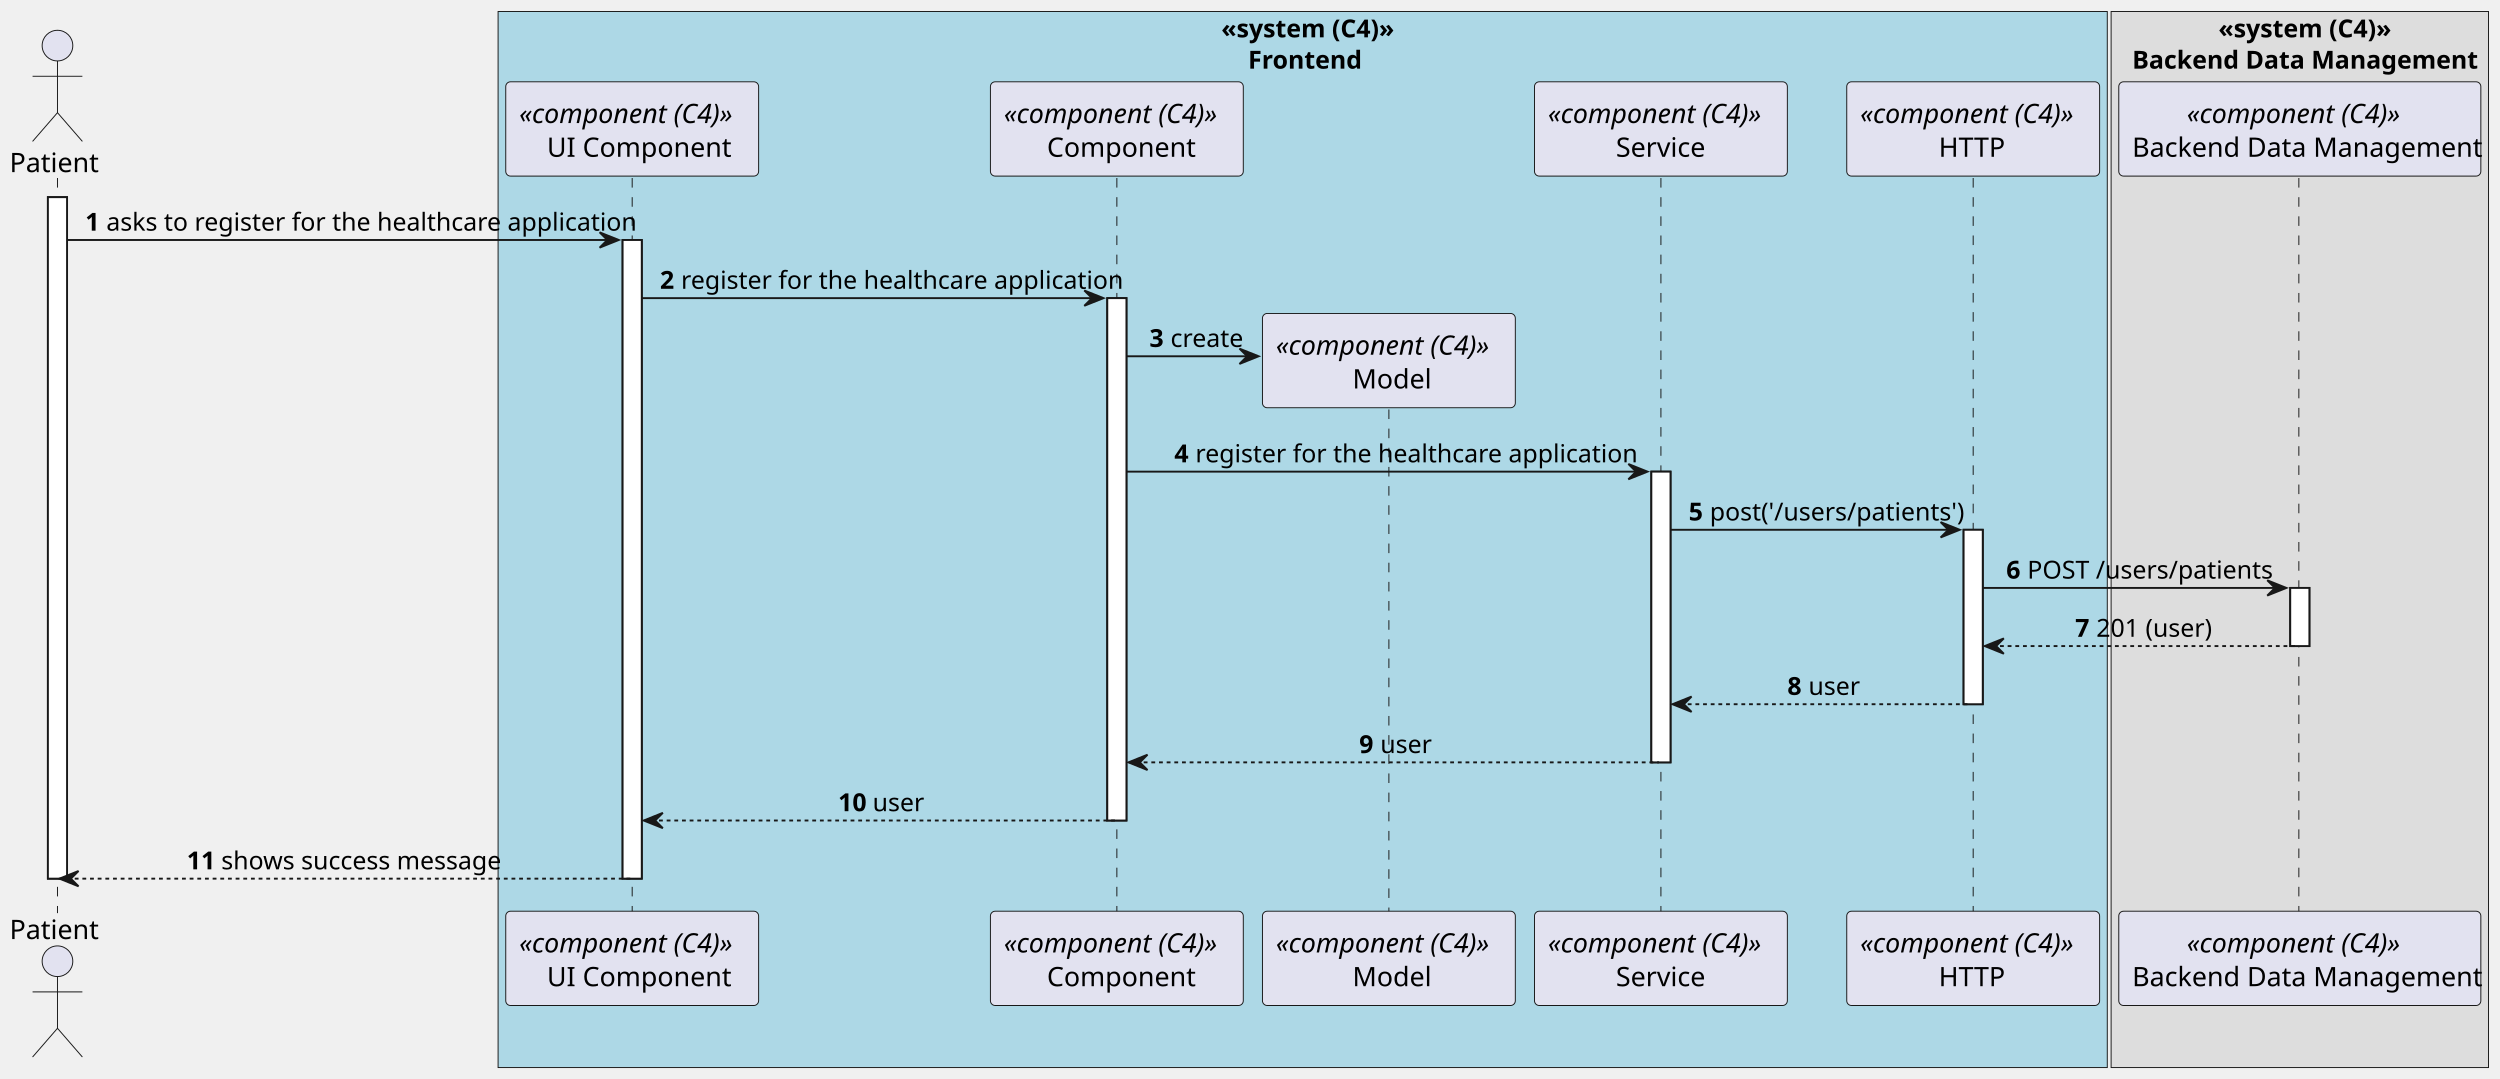
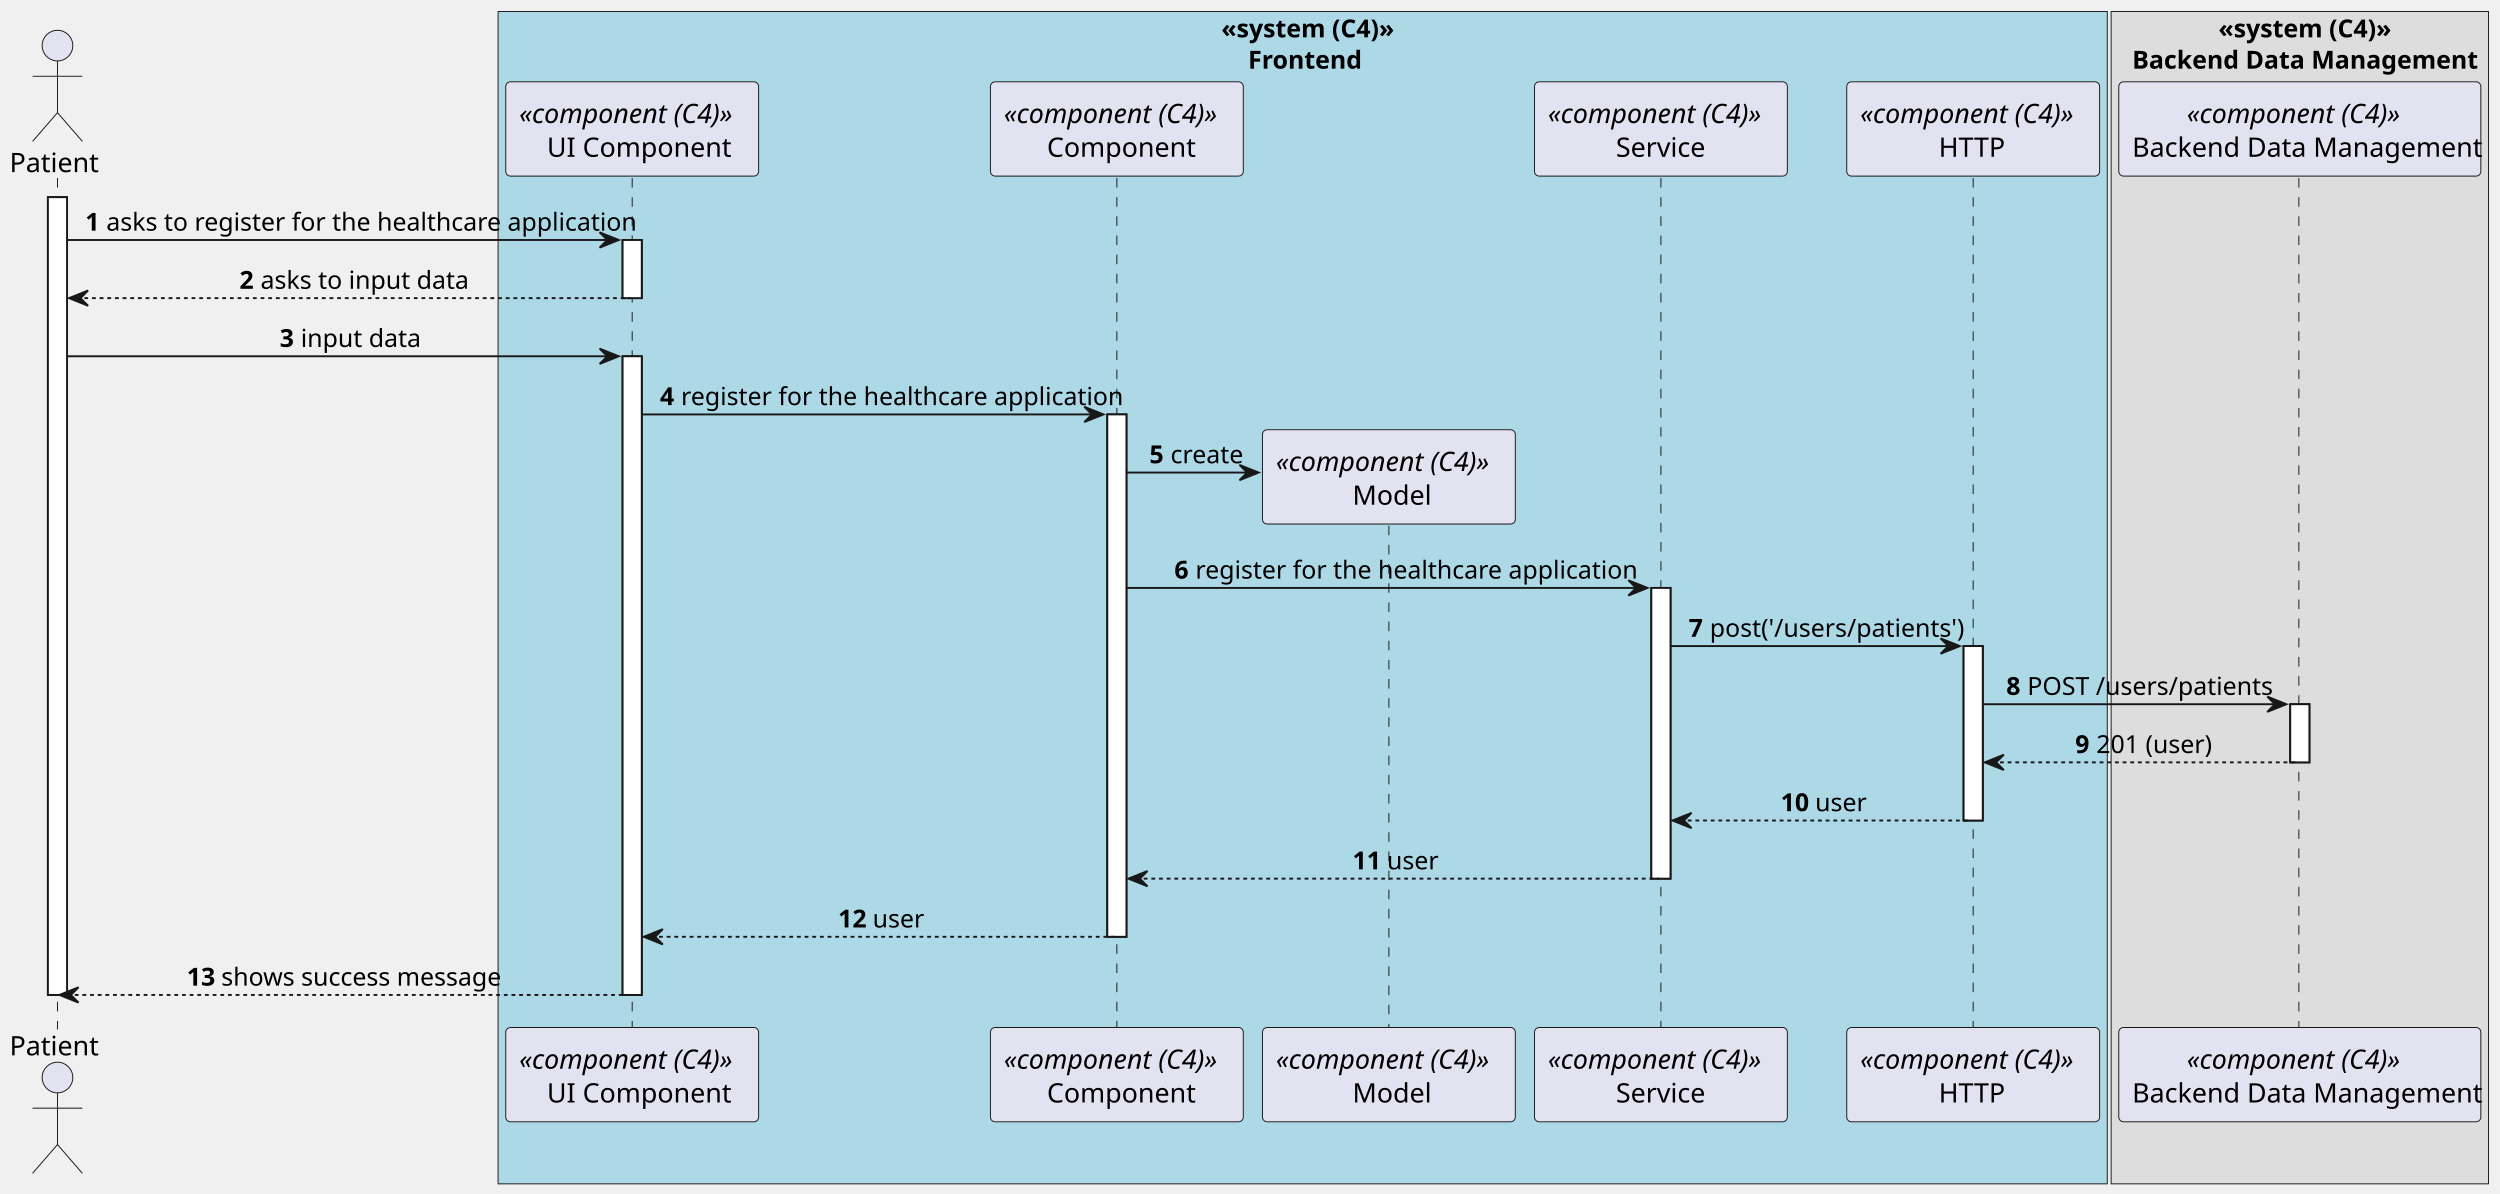
- <svg xmlns="http://www.w3.org/2000/svg" contentStyleType="text/css" height="563px" preserveAspectRatio="none" style="width:1305px;height:563px;background:#FFFFFF;" version="1.1" viewBox="0 0 1305 563" width="1305px" zoomAndPan="magnify">
+ <svg xmlns="http://www.w3.org/2000/svg" contentStyleType="text/css" height="623px" preserveAspectRatio="none" style="width:1305px;height:623px;background:#FFFFFF;" version="1.1" viewBox="0 0 1305 623" width="1305px" zoomAndPan="magnify">
  <defs />
  <g>
-     <rect fill="#ADD8E6" height="551.266" style="stroke:#181818;stroke-width:0.5;" width="840" x="260" y="6" />
+     <rect fill="#ADD8E6" height="611.969" style="stroke:#181818;stroke-width:0.5;" width="840" x="260" y="6" />
    <text fill="#000000" font-family="sans-serif" font-size="13" font-weight="bold" lengthAdjust="spacing" textLength="85" x="637.5" y="19.495">«system (C4)»</text>
    <text fill="#000000" font-family="sans-serif" font-size="13" font-weight="bold" lengthAdjust="spacing" textLength="57" x="651.5" y="35.847">Frontend</text>
-     <rect fill="#DDDDDD" height="551.266" style="stroke:#181818;stroke-width:0.5;" width="197" x="1102" y="6" />
+     <rect fill="#DDDDDD" height="611.969" style="stroke:#181818;stroke-width:0.5;" width="197" x="1102" y="6" />
    <text fill="#000000" font-family="sans-serif" font-size="13" font-weight="bold" lengthAdjust="spacing" textLength="85" x="1158" y="19.495">«system (C4)»</text>
    <text fill="#000000" font-family="sans-serif" font-size="13" font-weight="bold" lengthAdjust="spacing" textLength="175" x="1113" y="35.847">Backend Data Management</text>
-     <rect fill="#FFFFFF" height="355.734" style="stroke:#181818;stroke-width:1.0;" width="10" x="25" y="102.922" />
-     <rect fill="#FFFFFF" height="333.383" style="stroke:#181818;stroke-width:1.0;" width="10" x="325" y="125.273" />
-     <rect fill="#FFFFFF" height="272.68" style="stroke:#181818;stroke-width:1.0;" width="10" x="578" y="155.625" />
-     <rect fill="#FFFFFF" height="151.758" style="stroke:#181818;stroke-width:1.0;" width="10" x="862" y="246.195" />
-     <rect fill="#FFFFFF" height="91.055" style="stroke:#181818;stroke-width:1.0;" width="10" x="1025" y="276.547" />
-     <rect fill="#FFFFFF" height="30.352" style="stroke:#181818;stroke-width:1.0;" width="10" x="1195.5" y="306.898" />
-     <line style="stroke:#181818;stroke-width:0.5;stroke-dasharray:5.0,5.0;" x1="30" x2="30" y1="92.922" y2="476.656" />
-     <line style="stroke:#181818;stroke-width:0.5;stroke-dasharray:5.0,5.0;" x1="330" x2="330" y1="92.922" y2="476.656" />
-     <line style="stroke:#181818;stroke-width:0.5;stroke-dasharray:5.0,5.0;" x1="583" x2="583" y1="92.922" y2="476.656" />
-     <line style="stroke:#181818;stroke-width:0.5;stroke-dasharray:5.0,5.0;" x1="725" x2="725" y1="203.734" y2="476.656" />
-     <line style="stroke:#181818;stroke-width:0.5;stroke-dasharray:5.0,5.0;" x1="867" x2="867" y1="92.922" y2="476.656" />
-     <line style="stroke:#181818;stroke-width:0.5;stroke-dasharray:5.0,5.0;" x1="1030" x2="1030" y1="92.922" y2="476.656" />
-     <line style="stroke:#181818;stroke-width:0.5;stroke-dasharray:5.0,5.0;" x1="1200" x2="1200" y1="92.922" y2="476.656" />
+     <rect fill="#FFFFFF" height="416.438" style="stroke:#181818;stroke-width:1.0;" width="10" x="25" y="102.922" />
+     <rect fill="#FFFFFF" height="30.352" style="stroke:#181818;stroke-width:1.0;" width="10" x="325" y="125.273" />
+     <rect fill="#FFFFFF" height="333.383" style="stroke:#181818;stroke-width:1.0;" width="10" x="325" y="185.977" />
+     <rect fill="#FFFFFF" height="272.68" style="stroke:#181818;stroke-width:1.0;" width="10" x="578" y="216.328" />
+     <rect fill="#FFFFFF" height="151.758" style="stroke:#181818;stroke-width:1.0;" width="10" x="862" y="306.898" />
+     <rect fill="#FFFFFF" height="91.055" style="stroke:#181818;stroke-width:1.0;" width="10" x="1025" y="337.25" />
+     <rect fill="#FFFFFF" height="30.352" style="stroke:#181818;stroke-width:1.0;" width="10" x="1195.5" y="367.602" />
+     <line style="stroke:#181818;stroke-width:0.5;stroke-dasharray:5.0,5.0;" x1="30" x2="30" y1="92.922" y2="537.359" />
+     <line style="stroke:#181818;stroke-width:0.5;stroke-dasharray:5.0,5.0;" x1="330" x2="330" y1="92.922" y2="537.359" />
+     <line style="stroke:#181818;stroke-width:0.5;stroke-dasharray:5.0,5.0;" x1="583" x2="583" y1="92.922" y2="537.359" />
+     <line style="stroke:#181818;stroke-width:0.5;stroke-dasharray:5.0,5.0;" x1="725" x2="725" y1="264.438" y2="537.359" />
+     <line style="stroke:#181818;stroke-width:0.5;stroke-dasharray:5.0,5.0;" x1="867" x2="867" y1="92.922" y2="537.359" />
+     <line style="stroke:#181818;stroke-width:0.5;stroke-dasharray:5.0,5.0;" x1="1030" x2="1030" y1="92.922" y2="537.359" />
+     <line style="stroke:#181818;stroke-width:0.5;stroke-dasharray:5.0,5.0;" x1="1200" x2="1200" y1="92.922" y2="537.359" />
    <text fill="#000000" font-family="sans-serif" font-size="14" lengthAdjust="spacing" textLength="44" x="5" y="89.846">Patient</text>
    <ellipse cx="30" cy="23.812" fill="#E2E2F0" rx="8" ry="8" style="stroke:#181818;stroke-width:0.5;" />
    <path d="M30,31.812 L30,58.812 M17,39.812 L43,39.812 M30,58.812 L17,73.812 M30,58.812 L43,73.812 " fill="none" style="stroke:#181818;stroke-width:0.5;" />
-     <text fill="#000000" font-family="sans-serif" font-size="14" lengthAdjust="spacing" textLength="44" x="5" y="490.19">Patient</text>
-     <ellipse cx="30" cy="501.766" fill="#E2E2F0" rx="8" ry="8" style="stroke:#181818;stroke-width:0.5;" />
-     <path d="M30,509.766 L30,536.766 M17,517.766 L43,517.766 M30,536.766 L17,551.766 M30,536.766 L43,551.766 " fill="none" style="stroke:#181818;stroke-width:0.5;" />
+     <text fill="#000000" font-family="sans-serif" font-size="14" lengthAdjust="spacing" textLength="44" x="5" y="550.893">Patient</text>
+     <ellipse cx="30" cy="562.469" fill="#E2E2F0" rx="8" ry="8" style="stroke:#181818;stroke-width:0.5;" />
+     <path d="M30,570.469 L30,597.469 M17,578.469 L43,578.469 M30,597.469 L17,612.469 M30,597.469 L43,612.469 " fill="none" style="stroke:#181818;stroke-width:0.5;" />
    <rect fill="#E2E2F0" height="49.219" rx="2.5" ry="2.5" style="stroke:#181818;stroke-width:0.5;" width="132" x="264" y="42.703" />
    <text fill="#000000" font-family="sans-serif" font-size="14" font-style="italic" lengthAdjust="spacing" textLength="118" x="271" y="64.236">«component (C4)»</text>
    <text fill="#000000" font-family="sans-serif" font-size="14" lengthAdjust="spacing" textLength="89" x="285.5" y="81.846">UI Component</text>
-     <rect fill="#E2E2F0" height="49.219" rx="2.5" ry="2.5" style="stroke:#181818;stroke-width:0.5;" width="132" x="264" y="475.656" />
-     <text fill="#000000" font-family="sans-serif" font-size="14" font-style="italic" lengthAdjust="spacing" textLength="118" x="271" y="497.19">«component (C4)»</text>
-     <text fill="#000000" font-family="sans-serif" font-size="14" lengthAdjust="spacing" textLength="89" x="285.5" y="514.799">UI Component</text>
+     <rect fill="#E2E2F0" height="49.219" rx="2.5" ry="2.5" style="stroke:#181818;stroke-width:0.5;" width="132" x="264" y="536.359" />
+     <text fill="#000000" font-family="sans-serif" font-size="14" font-style="italic" lengthAdjust="spacing" textLength="118" x="271" y="557.893">«component (C4)»</text>
+     <text fill="#000000" font-family="sans-serif" font-size="14" lengthAdjust="spacing" textLength="89" x="285.5" y="575.502">UI Component</text>
    <rect fill="#E2E2F0" height="49.219" rx="2.5" ry="2.5" style="stroke:#181818;stroke-width:0.5;" width="132" x="517" y="42.703" />
    <text fill="#000000" font-family="sans-serif" font-size="14" font-style="italic" lengthAdjust="spacing" textLength="118" x="524" y="64.236">«component (C4)»</text>
    <text fill="#000000" font-family="sans-serif" font-size="14" lengthAdjust="spacing" textLength="73" x="546.5" y="81.846">Component</text>
-     <rect fill="#E2E2F0" height="49.219" rx="2.5" ry="2.5" style="stroke:#181818;stroke-width:0.5;" width="132" x="517" y="475.656" />
-     <text fill="#000000" font-family="sans-serif" font-size="14" font-style="italic" lengthAdjust="spacing" textLength="118" x="524" y="497.19">«component (C4)»</text>
-     <text fill="#000000" font-family="sans-serif" font-size="14" lengthAdjust="spacing" textLength="73" x="546.5" y="514.799">Component</text>
-     <rect fill="#E2E2F0" height="49.219" rx="2.5" ry="2.5" style="stroke:#181818;stroke-width:0.5;" width="132" x="659" y="475.656" />
-     <text fill="#000000" font-family="sans-serif" font-size="14" font-style="italic" lengthAdjust="spacing" textLength="118" x="666" y="497.19">«component (C4)»</text>
-     <text fill="#000000" font-family="sans-serif" font-size="14" lengthAdjust="spacing" textLength="38" x="706" y="514.799">Model</text>
+     <rect fill="#E2E2F0" height="49.219" rx="2.5" ry="2.5" style="stroke:#181818;stroke-width:0.5;" width="132" x="517" y="536.359" />
+     <text fill="#000000" font-family="sans-serif" font-size="14" font-style="italic" lengthAdjust="spacing" textLength="118" x="524" y="557.893">«component (C4)»</text>
+     <text fill="#000000" font-family="sans-serif" font-size="14" lengthAdjust="spacing" textLength="73" x="546.5" y="575.502">Component</text>
+     <rect fill="#E2E2F0" height="49.219" rx="2.5" ry="2.5" style="stroke:#181818;stroke-width:0.5;" width="132" x="659" y="536.359" />
+     <text fill="#000000" font-family="sans-serif" font-size="14" font-style="italic" lengthAdjust="spacing" textLength="118" x="666" y="557.893">«component (C4)»</text>
+     <text fill="#000000" font-family="sans-serif" font-size="14" lengthAdjust="spacing" textLength="38" x="706" y="575.502">Model</text>
    <rect fill="#E2E2F0" height="49.219" rx="2.5" ry="2.5" style="stroke:#181818;stroke-width:0.5;" width="132" x="801" y="42.703" />
    <text fill="#000000" font-family="sans-serif" font-size="14" font-style="italic" lengthAdjust="spacing" textLength="118" x="808" y="64.236">«component (C4)»</text>
    <text fill="#000000" font-family="sans-serif" font-size="14" lengthAdjust="spacing" textLength="47" x="843.5" y="81.846">Service</text>
-     <rect fill="#E2E2F0" height="49.219" rx="2.5" ry="2.5" style="stroke:#181818;stroke-width:0.5;" width="132" x="801" y="475.656" />
-     <text fill="#000000" font-family="sans-serif" font-size="14" font-style="italic" lengthAdjust="spacing" textLength="118" x="808" y="497.19">«component (C4)»</text>
-     <text fill="#000000" font-family="sans-serif" font-size="14" lengthAdjust="spacing" textLength="47" x="843.5" y="514.799">Service</text>
+     <rect fill="#E2E2F0" height="49.219" rx="2.5" ry="2.5" style="stroke:#181818;stroke-width:0.5;" width="132" x="801" y="536.359" />
+     <text fill="#000000" font-family="sans-serif" font-size="14" font-style="italic" lengthAdjust="spacing" textLength="118" x="808" y="557.893">«component (C4)»</text>
+     <text fill="#000000" font-family="sans-serif" font-size="14" lengthAdjust="spacing" textLength="47" x="843.5" y="575.502">Service</text>
    <rect fill="#E2E2F0" height="49.219" rx="2.5" ry="2.5" style="stroke:#181818;stroke-width:0.5;" width="132" x="964" y="42.703" />
    <text fill="#000000" font-family="sans-serif" font-size="14" font-style="italic" lengthAdjust="spacing" textLength="118" x="971" y="64.236">«component (C4)»</text>
    <text fill="#000000" font-family="sans-serif" font-size="14" lengthAdjust="spacing" textLength="36" x="1012" y="81.846">HTTP</text>
-     <rect fill="#E2E2F0" height="49.219" rx="2.5" ry="2.5" style="stroke:#181818;stroke-width:0.5;" width="132" x="964" y="475.656" />
-     <text fill="#000000" font-family="sans-serif" font-size="14" font-style="italic" lengthAdjust="spacing" textLength="118" x="971" y="497.19">«component (C4)»</text>
-     <text fill="#000000" font-family="sans-serif" font-size="14" lengthAdjust="spacing" textLength="36" x="1012" y="514.799">HTTP</text>
+     <rect fill="#E2E2F0" height="49.219" rx="2.5" ry="2.5" style="stroke:#181818;stroke-width:0.5;" width="132" x="964" y="536.359" />
+     <text fill="#000000" font-family="sans-serif" font-size="14" font-style="italic" lengthAdjust="spacing" textLength="118" x="971" y="557.893">«component (C4)»</text>
+     <text fill="#000000" font-family="sans-serif" font-size="14" lengthAdjust="spacing" textLength="36" x="1012" y="575.502">HTTP</text>
    <rect fill="#E2E2F0" height="49.219" rx="2.5" ry="2.5" style="stroke:#181818;stroke-width:0.5;" width="189" x="1106" y="42.703" />
    <text fill="#000000" font-family="sans-serif" font-size="14" font-style="italic" lengthAdjust="spacing" textLength="118" x="1141.5" y="64.236">«component (C4)»</text>
    <text fill="#000000" font-family="sans-serif" font-size="14" lengthAdjust="spacing" textLength="175" x="1113" y="81.846">Backend Data Management</text>
-     <rect fill="#E2E2F0" height="49.219" rx="2.5" ry="2.5" style="stroke:#181818;stroke-width:0.5;" width="189" x="1106" y="475.656" />
-     <text fill="#000000" font-family="sans-serif" font-size="14" font-style="italic" lengthAdjust="spacing" textLength="118" x="1141.5" y="497.19">«component (C4)»</text>
-     <text fill="#000000" font-family="sans-serif" font-size="14" lengthAdjust="spacing" textLength="175" x="1113" y="514.799">Backend Data Management</text>
-     <rect fill="#FFFFFF" height="355.734" style="stroke:#181818;stroke-width:1.0;" width="10" x="25" y="102.922" />
-     <rect fill="#FFFFFF" height="333.383" style="stroke:#181818;stroke-width:1.0;" width="10" x="325" y="125.273" />
-     <rect fill="#FFFFFF" height="272.68" style="stroke:#181818;stroke-width:1.0;" width="10" x="578" y="155.625" />
-     <rect fill="#FFFFFF" height="151.758" style="stroke:#181818;stroke-width:1.0;" width="10" x="862" y="246.195" />
-     <rect fill="#FFFFFF" height="91.055" style="stroke:#181818;stroke-width:1.0;" width="10" x="1025" y="276.547" />
-     <rect fill="#FFFFFF" height="30.352" style="stroke:#181818;stroke-width:1.0;" width="10" x="1195.5" y="306.898" />
+     <rect fill="#E2E2F0" height="49.219" rx="2.5" ry="2.5" style="stroke:#181818;stroke-width:0.5;" width="189" x="1106" y="536.359" />
+     <text fill="#000000" font-family="sans-serif" font-size="14" font-style="italic" lengthAdjust="spacing" textLength="118" x="1141.5" y="557.893">«component (C4)»</text>
+     <text fill="#000000" font-family="sans-serif" font-size="14" lengthAdjust="spacing" textLength="175" x="1113" y="575.502">Backend Data Management</text>
+     <rect fill="#FFFFFF" height="416.438" style="stroke:#181818;stroke-width:1.0;" width="10" x="25" y="102.922" />
+     <rect fill="#FFFFFF" height="30.352" style="stroke:#181818;stroke-width:1.0;" width="10" x="325" y="125.273" />
+     <rect fill="#FFFFFF" height="333.383" style="stroke:#181818;stroke-width:1.0;" width="10" x="325" y="185.977" />
+     <rect fill="#FFFFFF" height="272.68" style="stroke:#181818;stroke-width:1.0;" width="10" x="578" y="216.328" />
+     <rect fill="#FFFFFF" height="151.758" style="stroke:#181818;stroke-width:1.0;" width="10" x="862" y="306.898" />
+     <rect fill="#FFFFFF" height="91.055" style="stroke:#181818;stroke-width:1.0;" width="10" x="1025" y="337.25" />
+     <rect fill="#FFFFFF" height="30.352" style="stroke:#181818;stroke-width:1.0;" width="10" x="1195.5" y="367.602" />
    <polygon fill="#181818" points="313,121.273,323,125.273,313,129.273,317,125.273" style="stroke:#181818;stroke-width:1.0;" />
    <line style="stroke:#181818;stroke-width:1.0;" x1="35" x2="319" y1="125.273" y2="125.273" />
    <text fill="#000000" font-family="sans-serif" font-size="13" font-weight="bold" lengthAdjust="spacing" textLength="7" x="44.5" y="120.417">1</text>
    <text fill="#000000" font-family="sans-serif" font-size="13" lengthAdjust="spacing" textLength="260" x="55.5" y="120.417">asks to register for the healthcare application</text>
-     <polygon fill="#181818" points="566,151.625,576,155.625,566,159.625,570,155.625" style="stroke:#181818;stroke-width:1.0;" />
-     <line style="stroke:#181818;stroke-width:1.0;" x1="335" x2="572" y1="155.625" y2="155.625" />
-     <text fill="#000000" font-family="sans-serif" font-size="13" font-weight="bold" lengthAdjust="spacing" textLength="7" x="344.5" y="150.769">2</text>
-     <text fill="#000000" font-family="sans-serif" font-size="13" lengthAdjust="spacing" textLength="213" x="355.5" y="150.769">register for the healthcare application</text>
-     <polygon fill="#181818" points="647,181.977,657,185.977,647,189.977,651,185.977" style="stroke:#181818;stroke-width:1.0;" />
-     <line style="stroke:#181818;stroke-width:1.0;" x1="588" x2="653" y1="185.977" y2="185.977" />
-     <text fill="#000000" font-family="sans-serif" font-size="13" font-weight="bold" lengthAdjust="spacing" textLength="7" x="600" y="181.12">3</text>
-     <text fill="#000000" font-family="sans-serif" font-size="13" lengthAdjust="spacing" textLength="36" x="611" y="181.12">create</text>
-     <rect fill="#E2E2F0" height="49.219" rx="2.5" ry="2.5" style="stroke:#181818;stroke-width:0.5;" width="132" x="659" y="163.625" />
-     <text fill="#000000" font-family="sans-serif" font-size="14" font-style="italic" lengthAdjust="spacing" textLength="118" x="666" y="185.158">«component (C4)»</text>
-     <text fill="#000000" font-family="sans-serif" font-size="14" lengthAdjust="spacing" textLength="38" x="706" y="202.768">Model</text>
-     <polygon fill="#181818" points="850,242.195,860,246.195,850,250.195,854,246.195" style="stroke:#181818;stroke-width:1.0;" />
-     <line style="stroke:#181818;stroke-width:1.0;" x1="588" x2="856" y1="246.195" y2="246.195" />
-     <text fill="#000000" font-family="sans-serif" font-size="13" font-weight="bold" lengthAdjust="spacing" textLength="7" x="613" y="241.339">4</text>
-     <text fill="#000000" font-family="sans-serif" font-size="13" lengthAdjust="spacing" textLength="213" x="624" y="241.339">register for the healthcare application</text>
-     <polygon fill="#181818" points="1013,272.547,1023,276.547,1013,280.547,1017,276.547" style="stroke:#181818;stroke-width:1.0;" />
-     <line style="stroke:#181818;stroke-width:1.0;" x1="872" x2="1019" y1="276.547" y2="276.547" />
-     <text fill="#000000" font-family="sans-serif" font-size="13" font-weight="bold" lengthAdjust="spacing" textLength="7" x="881.5" y="271.69">5</text>
-     <text fill="#000000" font-family="sans-serif" font-size="13" lengthAdjust="spacing" textLength="123" x="892.5" y="271.69">post('/users/patients')</text>
-     <polygon fill="#181818" points="1183.5,302.898,1193.5,306.898,1183.5,310.898,1187.5,306.898" style="stroke:#181818;stroke-width:1.0;" />
-     <line style="stroke:#181818;stroke-width:1.0;" x1="1035" x2="1189.5" y1="306.898" y2="306.898" />
-     <text fill="#000000" font-family="sans-serif" font-size="13" font-weight="bold" lengthAdjust="spacing" textLength="7" x="1047.25" y="302.042">6</text>
-     <text fill="#000000" font-family="sans-serif" font-size="13" lengthAdjust="spacing" textLength="125" x="1058.25" y="302.042">POST /users/patients</text>
-     <polygon fill="#181818" points="1046,333.25,1036,337.25,1046,341.25,1042,337.25" style="stroke:#181818;stroke-width:1.0;" />
-     <line style="stroke:#181818;stroke-width:1.0;stroke-dasharray:2.0,2.0;" x1="1040" x2="1199.5" y1="337.25" y2="337.25" />
-     <text fill="#000000" font-family="sans-serif" font-size="13" font-weight="bold" lengthAdjust="spacing" textLength="7" x="1083.25" y="332.394">7</text>
-     <text fill="#000000" font-family="sans-serif" font-size="13" lengthAdjust="spacing" textLength="58" x="1094.25" y="332.394">201 (user)</text>
-     <polygon fill="#181818" points="883,363.602,873,367.602,883,371.602,879,367.602" style="stroke:#181818;stroke-width:1.0;" />
-     <line style="stroke:#181818;stroke-width:1.0;stroke-dasharray:2.0,2.0;" x1="877" x2="1029" y1="367.602" y2="367.602" />
-     <text fill="#000000" font-family="sans-serif" font-size="13" font-weight="bold" lengthAdjust="spacing" textLength="7" x="933" y="362.745">8</text>
-     <text fill="#000000" font-family="sans-serif" font-size="13" lengthAdjust="spacing" textLength="25" x="944" y="362.745">user</text>
-     <polygon fill="#181818" points="599,393.953,589,397.953,599,401.953,595,397.953" style="stroke:#181818;stroke-width:1.0;" />
-     <line style="stroke:#181818;stroke-width:1.0;stroke-dasharray:2.0,2.0;" x1="593" x2="866" y1="397.953" y2="397.953" />
-     <text fill="#000000" font-family="sans-serif" font-size="13" font-weight="bold" lengthAdjust="spacing" textLength="7" x="709.5" y="393.097">9</text>
-     <text fill="#000000" font-family="sans-serif" font-size="13" lengthAdjust="spacing" textLength="25" x="720.5" y="393.097">user</text>
-     <polygon fill="#181818" points="346,424.305,336,428.305,346,432.305,342,428.305" style="stroke:#181818;stroke-width:1.0;" />
-     <line style="stroke:#181818;stroke-width:1.0;stroke-dasharray:2.0,2.0;" x1="340" x2="582" y1="428.305" y2="428.305" />
-     <text fill="#000000" font-family="sans-serif" font-size="13" font-weight="bold" lengthAdjust="spacing" textLength="14" x="437.5" y="423.448">10</text>
-     <text fill="#000000" font-family="sans-serif" font-size="13" lengthAdjust="spacing" textLength="25" x="455.5" y="423.448">user</text>
-     <polygon fill="#181818" points="41,454.656,31,458.656,41,462.656,37,458.656" style="stroke:#181818;stroke-width:1.0;" />
-     <line style="stroke:#181818;stroke-width:1.0;stroke-dasharray:2.0,2.0;" x1="35" x2="329" y1="458.656" y2="458.656" />
-     <text fill="#000000" font-family="sans-serif" font-size="13" font-weight="bold" lengthAdjust="spacing" textLength="14" x="97.5" y="453.8">11</text>
-     <text fill="#000000" font-family="sans-serif" font-size="13" lengthAdjust="spacing" textLength="147" x="115.5" y="453.8">shows success message</text>
+     <polygon fill="#181818" points="46,151.625,36,155.625,46,159.625,42,155.625" style="stroke:#181818;stroke-width:1.0;" />
+     <line style="stroke:#181818;stroke-width:1.0;stroke-dasharray:2.0,2.0;" x1="40" x2="329" y1="155.625" y2="155.625" />
+     <text fill="#000000" font-family="sans-serif" font-size="13" font-weight="bold" lengthAdjust="spacing" textLength="7" x="125" y="150.769">2</text>
+     <text fill="#000000" font-family="sans-serif" font-size="13" lengthAdjust="spacing" textLength="104" x="136" y="150.769">asks to input data</text>
+     <polygon fill="#181818" points="313,181.977,323,185.977,313,189.977,317,185.977" style="stroke:#181818;stroke-width:1.0;" />
+     <line style="stroke:#181818;stroke-width:1.0;" x1="35" x2="319" y1="185.977" y2="185.977" />
+     <text fill="#000000" font-family="sans-serif" font-size="13" font-weight="bold" lengthAdjust="spacing" textLength="7" x="146" y="181.12">3</text>
+     <text fill="#000000" font-family="sans-serif" font-size="13" lengthAdjust="spacing" textLength="57" x="157" y="181.12">input data</text>
+     <polygon fill="#181818" points="566,212.328,576,216.328,566,220.328,570,216.328" style="stroke:#181818;stroke-width:1.0;" />
+     <line style="stroke:#181818;stroke-width:1.0;" x1="335" x2="572" y1="216.328" y2="216.328" />
+     <text fill="#000000" font-family="sans-serif" font-size="13" font-weight="bold" lengthAdjust="spacing" textLength="7" x="344.5" y="211.472">4</text>
+     <text fill="#000000" font-family="sans-serif" font-size="13" lengthAdjust="spacing" textLength="213" x="355.5" y="211.472">register for the healthcare application</text>
+     <polygon fill="#181818" points="647,242.68,657,246.68,647,250.68,651,246.68" style="stroke:#181818;stroke-width:1.0;" />
+     <line style="stroke:#181818;stroke-width:1.0;" x1="588" x2="653" y1="246.68" y2="246.68" />
+     <text fill="#000000" font-family="sans-serif" font-size="13" font-weight="bold" lengthAdjust="spacing" textLength="7" x="600" y="241.823">5</text>
+     <text fill="#000000" font-family="sans-serif" font-size="13" lengthAdjust="spacing" textLength="36" x="611" y="241.823">create</text>
+     <rect fill="#E2E2F0" height="49.219" rx="2.5" ry="2.5" style="stroke:#181818;stroke-width:0.5;" width="132" x="659" y="224.328" />
+     <text fill="#000000" font-family="sans-serif" font-size="14" font-style="italic" lengthAdjust="spacing" textLength="118" x="666" y="245.861">«component (C4)»</text>
+     <text fill="#000000" font-family="sans-serif" font-size="14" lengthAdjust="spacing" textLength="38" x="706" y="263.471">Model</text>
+     <polygon fill="#181818" points="850,302.898,860,306.898,850,310.898,854,306.898" style="stroke:#181818;stroke-width:1.0;" />
+     <line style="stroke:#181818;stroke-width:1.0;" x1="588" x2="856" y1="306.898" y2="306.898" />
+     <text fill="#000000" font-family="sans-serif" font-size="13" font-weight="bold" lengthAdjust="spacing" textLength="7" x="613" y="302.042">6</text>
+     <text fill="#000000" font-family="sans-serif" font-size="13" lengthAdjust="spacing" textLength="213" x="624" y="302.042">register for the healthcare application</text>
+     <polygon fill="#181818" points="1013,333.25,1023,337.25,1013,341.25,1017,337.25" style="stroke:#181818;stroke-width:1.0;" />
+     <line style="stroke:#181818;stroke-width:1.0;" x1="872" x2="1019" y1="337.25" y2="337.25" />
+     <text fill="#000000" font-family="sans-serif" font-size="13" font-weight="bold" lengthAdjust="spacing" textLength="7" x="881.5" y="332.394">7</text>
+     <text fill="#000000" font-family="sans-serif" font-size="13" lengthAdjust="spacing" textLength="123" x="892.5" y="332.394">post('/users/patients')</text>
+     <polygon fill="#181818" points="1183.5,363.602,1193.5,367.602,1183.5,371.602,1187.5,367.602" style="stroke:#181818;stroke-width:1.0;" />
+     <line style="stroke:#181818;stroke-width:1.0;" x1="1035" x2="1189.5" y1="367.602" y2="367.602" />
+     <text fill="#000000" font-family="sans-serif" font-size="13" font-weight="bold" lengthAdjust="spacing" textLength="7" x="1047.25" y="362.745">8</text>
+     <text fill="#000000" font-family="sans-serif" font-size="13" lengthAdjust="spacing" textLength="125" x="1058.25" y="362.745">POST /users/patients</text>
+     <polygon fill="#181818" points="1046,393.953,1036,397.953,1046,401.953,1042,397.953" style="stroke:#181818;stroke-width:1.0;" />
+     <line style="stroke:#181818;stroke-width:1.0;stroke-dasharray:2.0,2.0;" x1="1040" x2="1199.5" y1="397.953" y2="397.953" />
+     <text fill="#000000" font-family="sans-serif" font-size="13" font-weight="bold" lengthAdjust="spacing" textLength="7" x="1083.25" y="393.097">9</text>
+     <text fill="#000000" font-family="sans-serif" font-size="13" lengthAdjust="spacing" textLength="58" x="1094.25" y="393.097">201 (user)</text>
+     <polygon fill="#181818" points="883,424.305,873,428.305,883,432.305,879,428.305" style="stroke:#181818;stroke-width:1.0;" />
+     <line style="stroke:#181818;stroke-width:1.0;stroke-dasharray:2.0,2.0;" x1="877" x2="1029" y1="428.305" y2="428.305" />
+     <text fill="#000000" font-family="sans-serif" font-size="13" font-weight="bold" lengthAdjust="spacing" textLength="14" x="929.5" y="423.448">10</text>
+     <text fill="#000000" font-family="sans-serif" font-size="13" lengthAdjust="spacing" textLength="25" x="947.5" y="423.448">user</text>
+     <polygon fill="#181818" points="599,454.656,589,458.656,599,462.656,595,458.656" style="stroke:#181818;stroke-width:1.0;" />
+     <line style="stroke:#181818;stroke-width:1.0;stroke-dasharray:2.0,2.0;" x1="593" x2="866" y1="458.656" y2="458.656" />
+     <text fill="#000000" font-family="sans-serif" font-size="13" font-weight="bold" lengthAdjust="spacing" textLength="14" x="706" y="453.8">11</text>
+     <text fill="#000000" font-family="sans-serif" font-size="13" lengthAdjust="spacing" textLength="25" x="724" y="453.8">user</text>
+     <polygon fill="#181818" points="346,485.008,336,489.008,346,493.008,342,489.008" style="stroke:#181818;stroke-width:1.0;" />
+     <line style="stroke:#181818;stroke-width:1.0;stroke-dasharray:2.0,2.0;" x1="340" x2="582" y1="489.008" y2="489.008" />
+     <text fill="#000000" font-family="sans-serif" font-size="13" font-weight="bold" lengthAdjust="spacing" textLength="14" x="437.5" y="484.151">12</text>
+     <text fill="#000000" font-family="sans-serif" font-size="13" lengthAdjust="spacing" textLength="25" x="455.5" y="484.151">user</text>
+     <polygon fill="#181818" points="41,515.359,31,519.359,41,523.359,37,519.359" style="stroke:#181818;stroke-width:1.0;" />
+     <line style="stroke:#181818;stroke-width:1.0;stroke-dasharray:2.0,2.0;" x1="35" x2="329" y1="519.359" y2="519.359" />
+     <text fill="#000000" font-family="sans-serif" font-size="13" font-weight="bold" lengthAdjust="spacing" textLength="14" x="97.5" y="514.503">13</text>
+     <text fill="#000000" font-family="sans-serif" font-size="13" lengthAdjust="spacing" textLength="147" x="115.5" y="514.503">shows success message</text>
  </g>
</svg>
